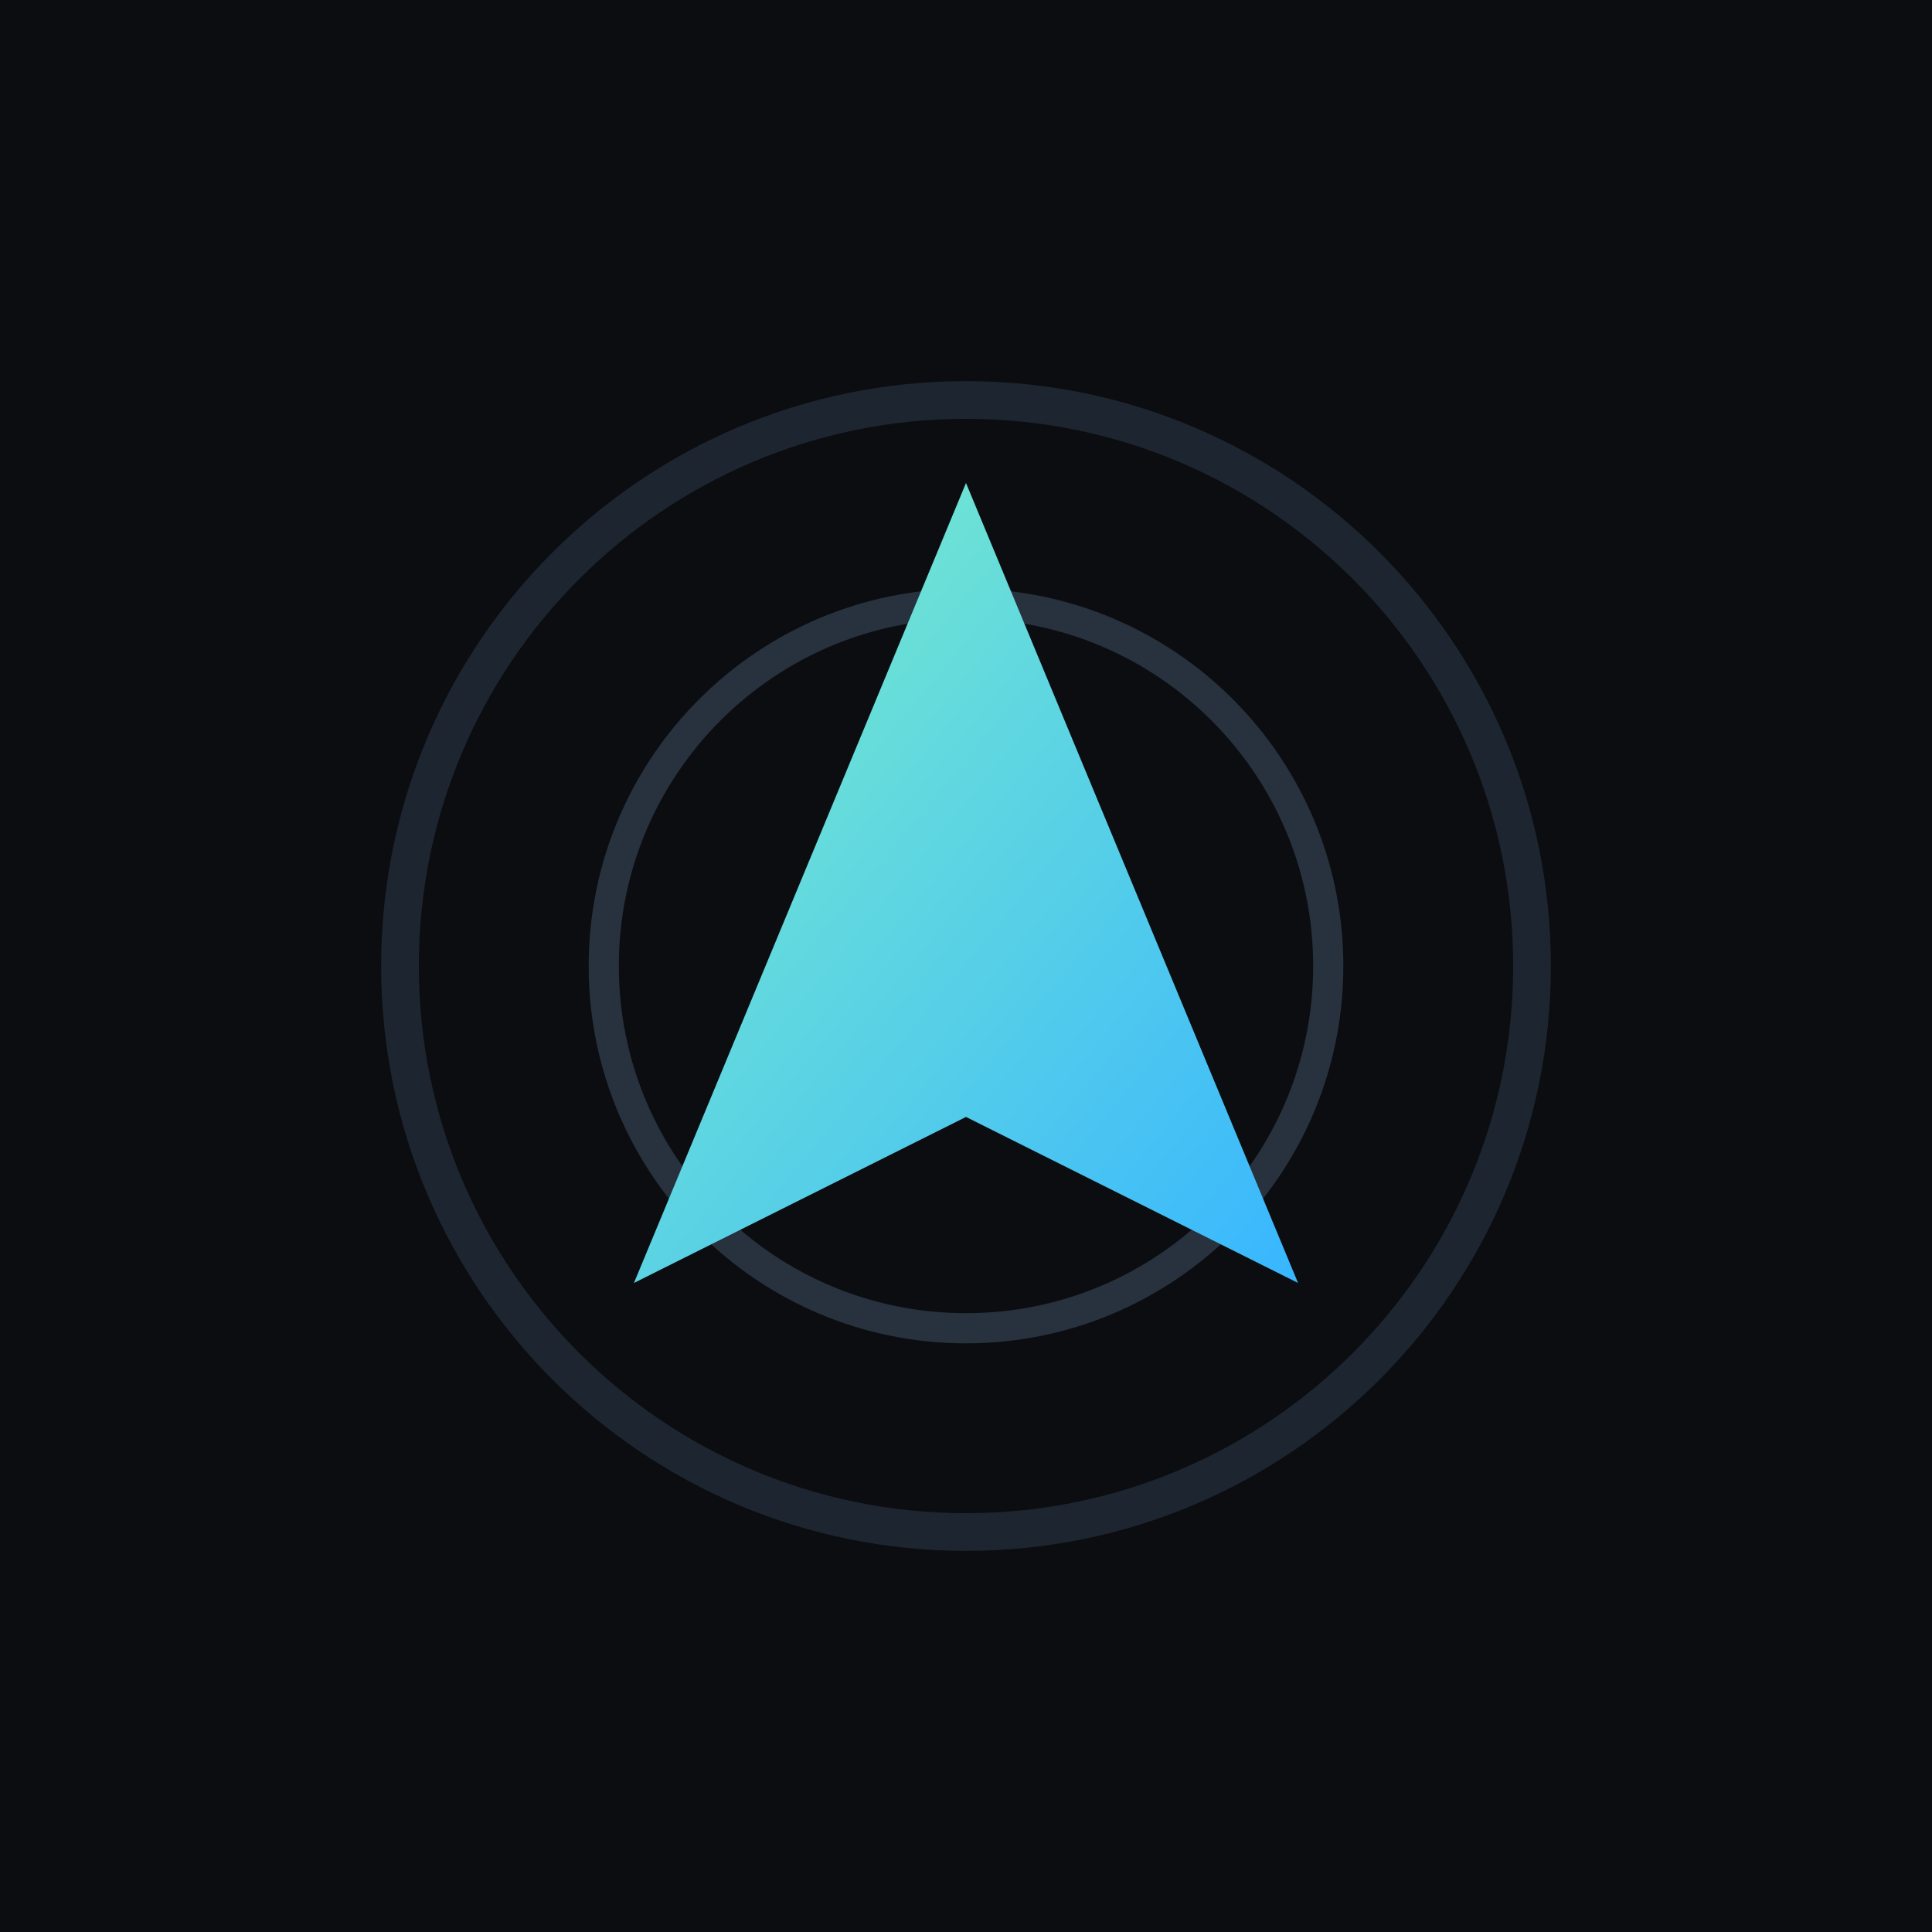
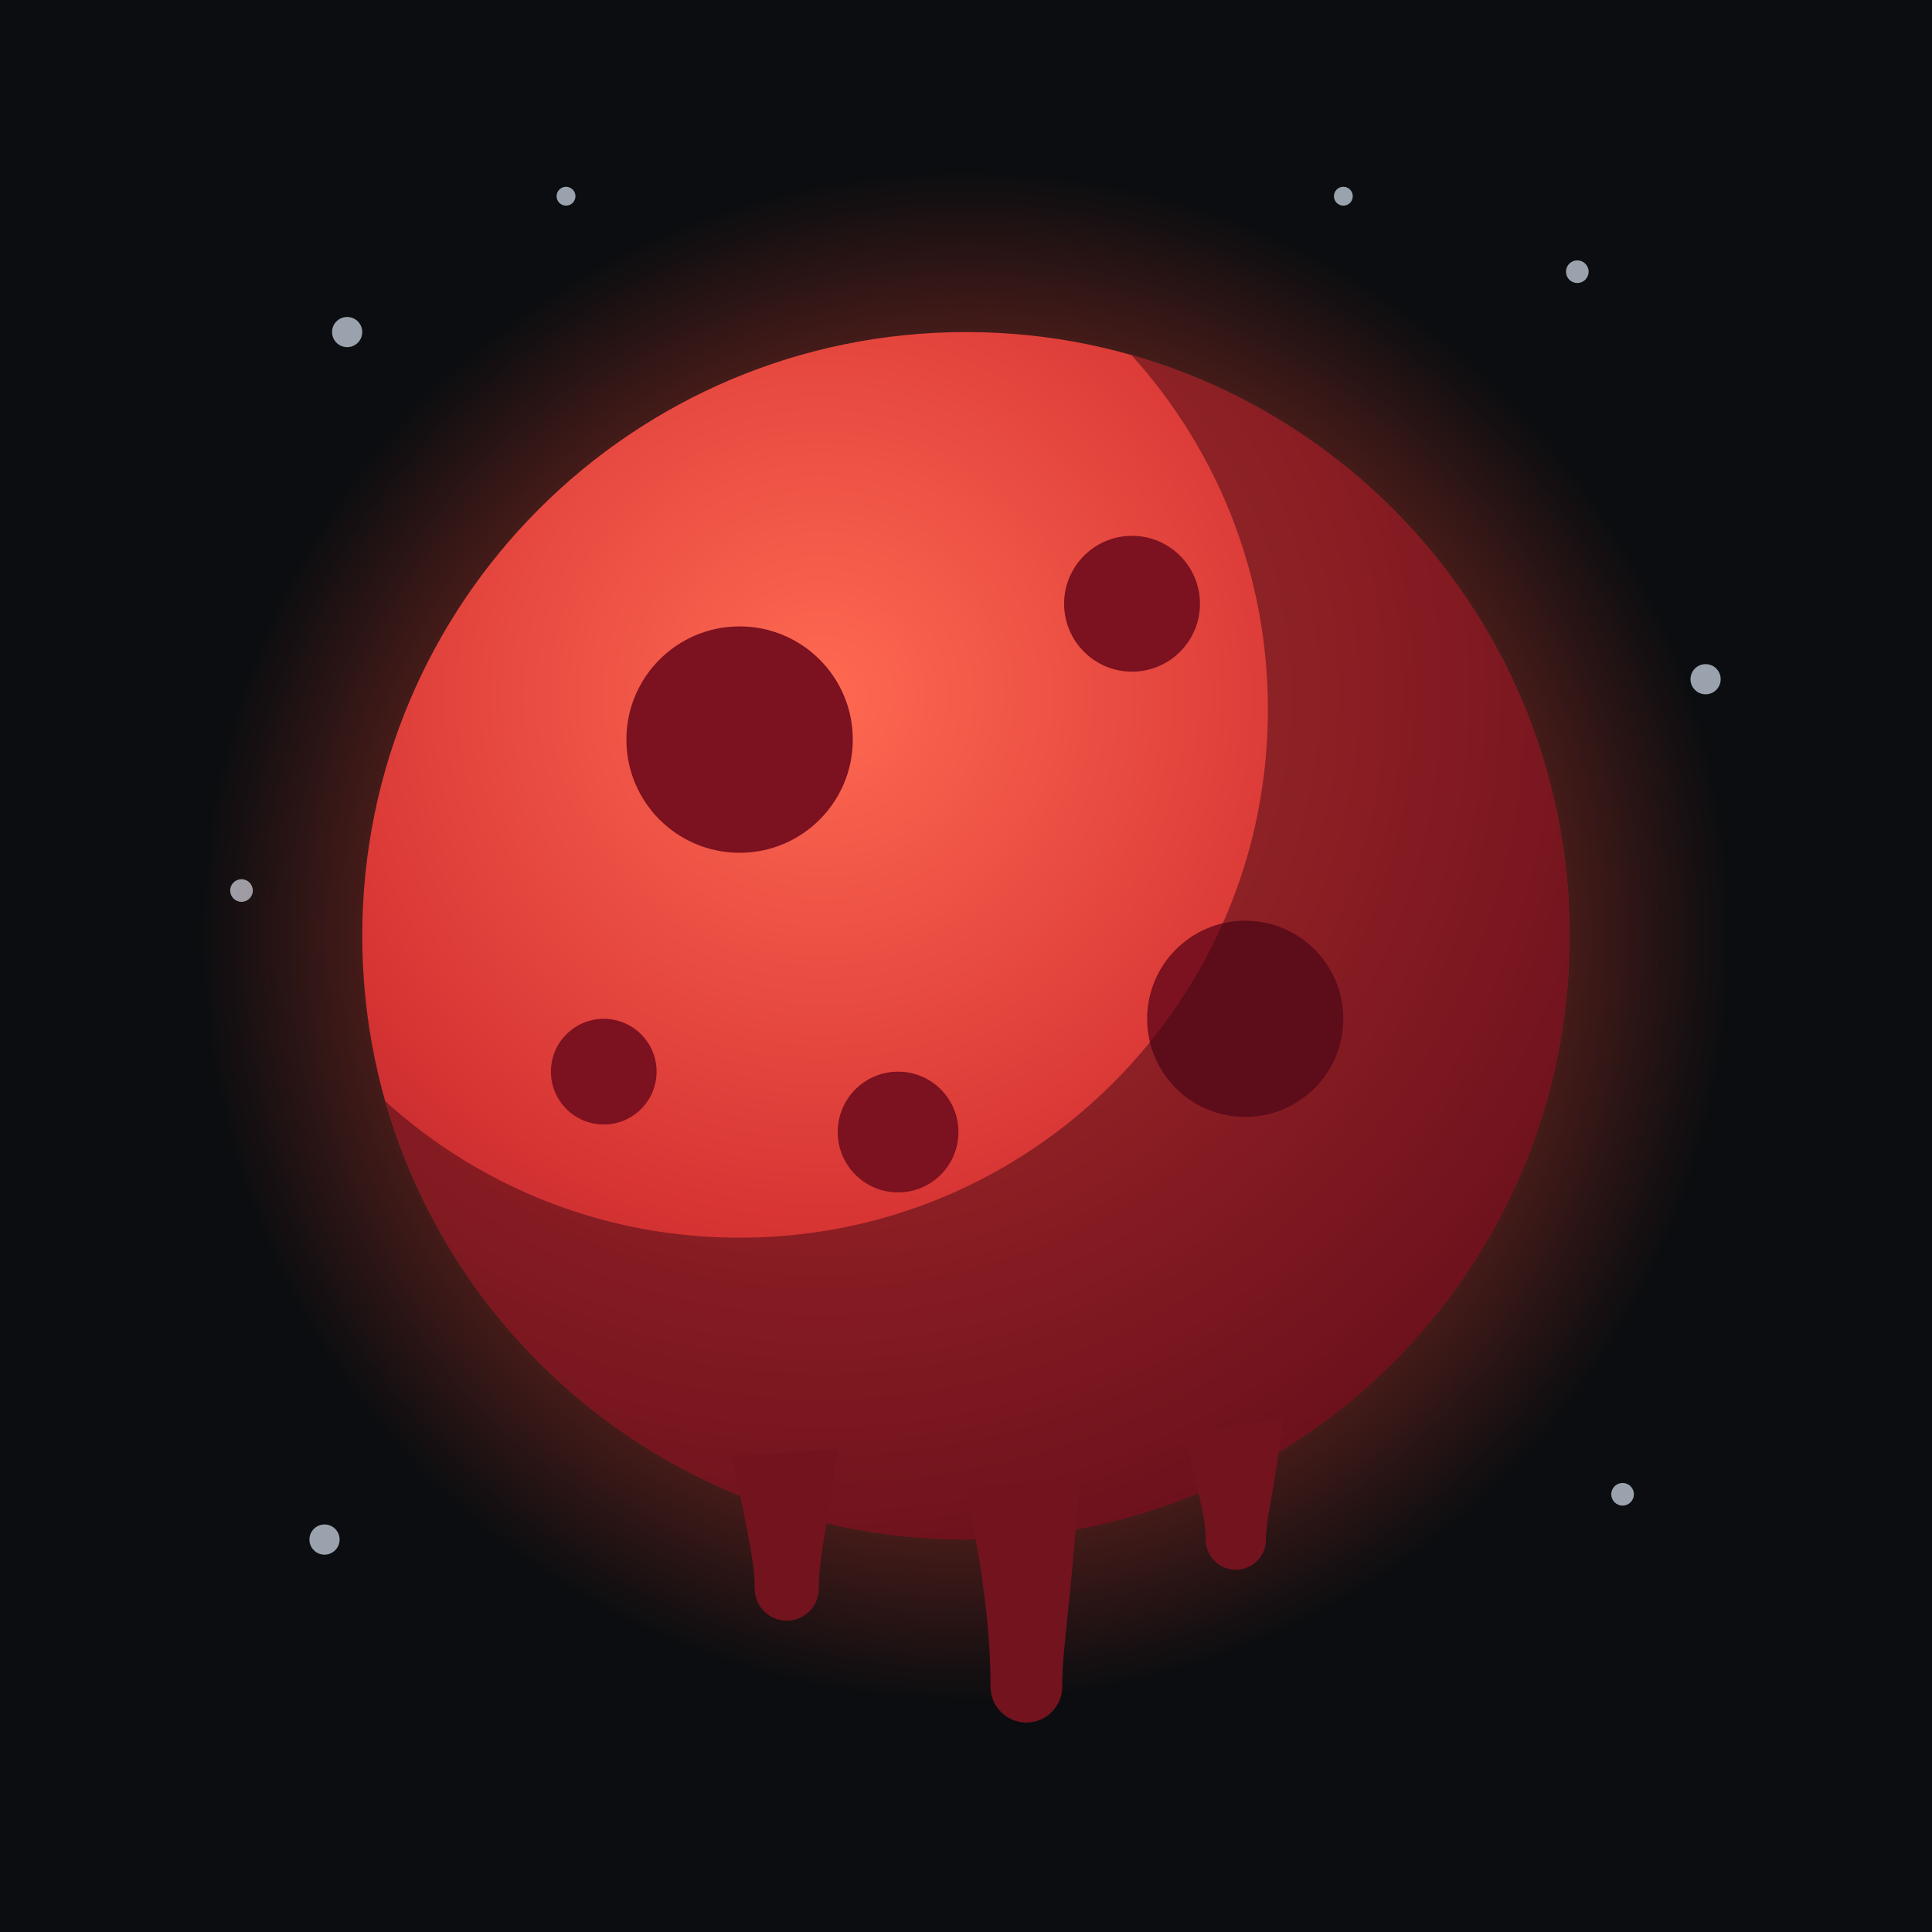
<svg xmlns="http://www.w3.org/2000/svg" viewBox="0 0 512 512">
  <defs>
-     <linearGradient id="ship" x1="0" y1="0" x2="1" y2="1">
-       <stop offset="0" stop-color="#7ef0c8" />
-       <stop offset="1" stop-color="#38b6ff" />
-     </linearGradient>
+     <radialGradient id="moon" cx="0.38" cy="0.3" r="1">
+       <stop offset="0" stop-color="#ff6a52" />
+       <stop offset="0.45" stop-color="#d63333" />
+       <stop offset="0.8" stop-color="#8f1522" />
+       <stop offset="1" stop-color="#6b0e1d" />
+     </radialGradient>
+     <radialGradient id="glow" cx="0.5" cy="0.5" r="0.5">
+       <stop offset="0.72" stop-color="#e0402f" stop-opacity="0.35" />
+       <stop offset="1" stop-color="#e0402f" stop-opacity="0" />
+     </radialGradient>
+     <clipPath id="disc">
+       <circle cx="256" cy="248" r="160" />
+     </clipPath>
  </defs>
  <rect width="512" height="512" fill="#0b0d10" />
-   <circle cx="256" cy="256" r="150" fill="none" stroke="#1d2530" stroke-width="10" />
-   <circle cx="256" cy="256" r="96" fill="none" stroke="#28313e" stroke-width="8" />
-   <path d="M256 128 L344 340 L256 296 L168 340 Z" fill="url(#ship)" />
+   <g fill="#9aa3ad">
+     <circle cx="92" cy="88" r="4" />
+     <circle cx="418" cy="72" r="3" />
+     <circle cx="452" cy="180" r="4" />
+     <circle cx="64" cy="236" r="3" />
+     <circle cx="86" cy="408" r="4" />
+     <circle cx="430" cy="396" r="3" />
+     <circle cx="356" cy="52" r="2.5" />
+     <circle cx="150" cy="52" r="2.5" />
+   </g>
+   <circle cx="256" cy="248" r="204" fill="url(#glow)" />
+   <circle cx="256" cy="248" r="160" fill="url(#moon)" />
+   <g fill="#7c1120">
+     <circle cx="196" cy="196" r="30" />
+     <circle cx="300" cy="160" r="18" />
+     <circle cx="330" cy="270" r="26" />
+     <circle cx="238" cy="300" r="16" />
+     <circle cx="160" cy="284" r="14" />
+   </g>
+   <circle cx="196" cy="188" r="200" fill="none" stroke="#3d0713" stroke-width="120" opacity="0.5" clip-path="url(#disc)" />
+   <g fill="#72131e">
+     <path d="M194 386 C199 410 200 415 200 421 A8.5 8.5 0 1 0 217 421 C217 413 219 406 222 384 Z" />
+     <path d="M256 394 C262 424 262.5 438 262.5 447 A9.5 9.5 0 1 0 281.5 447 C281.5 436 284 424 286 392 Z" />
+     <path d="M314 380 C318 398 319.5 402 319.5 408 A8 8 0 1 0 335.5 408 C335.5 402 338 394 340 376 Z" />
+   </g>
</svg>
